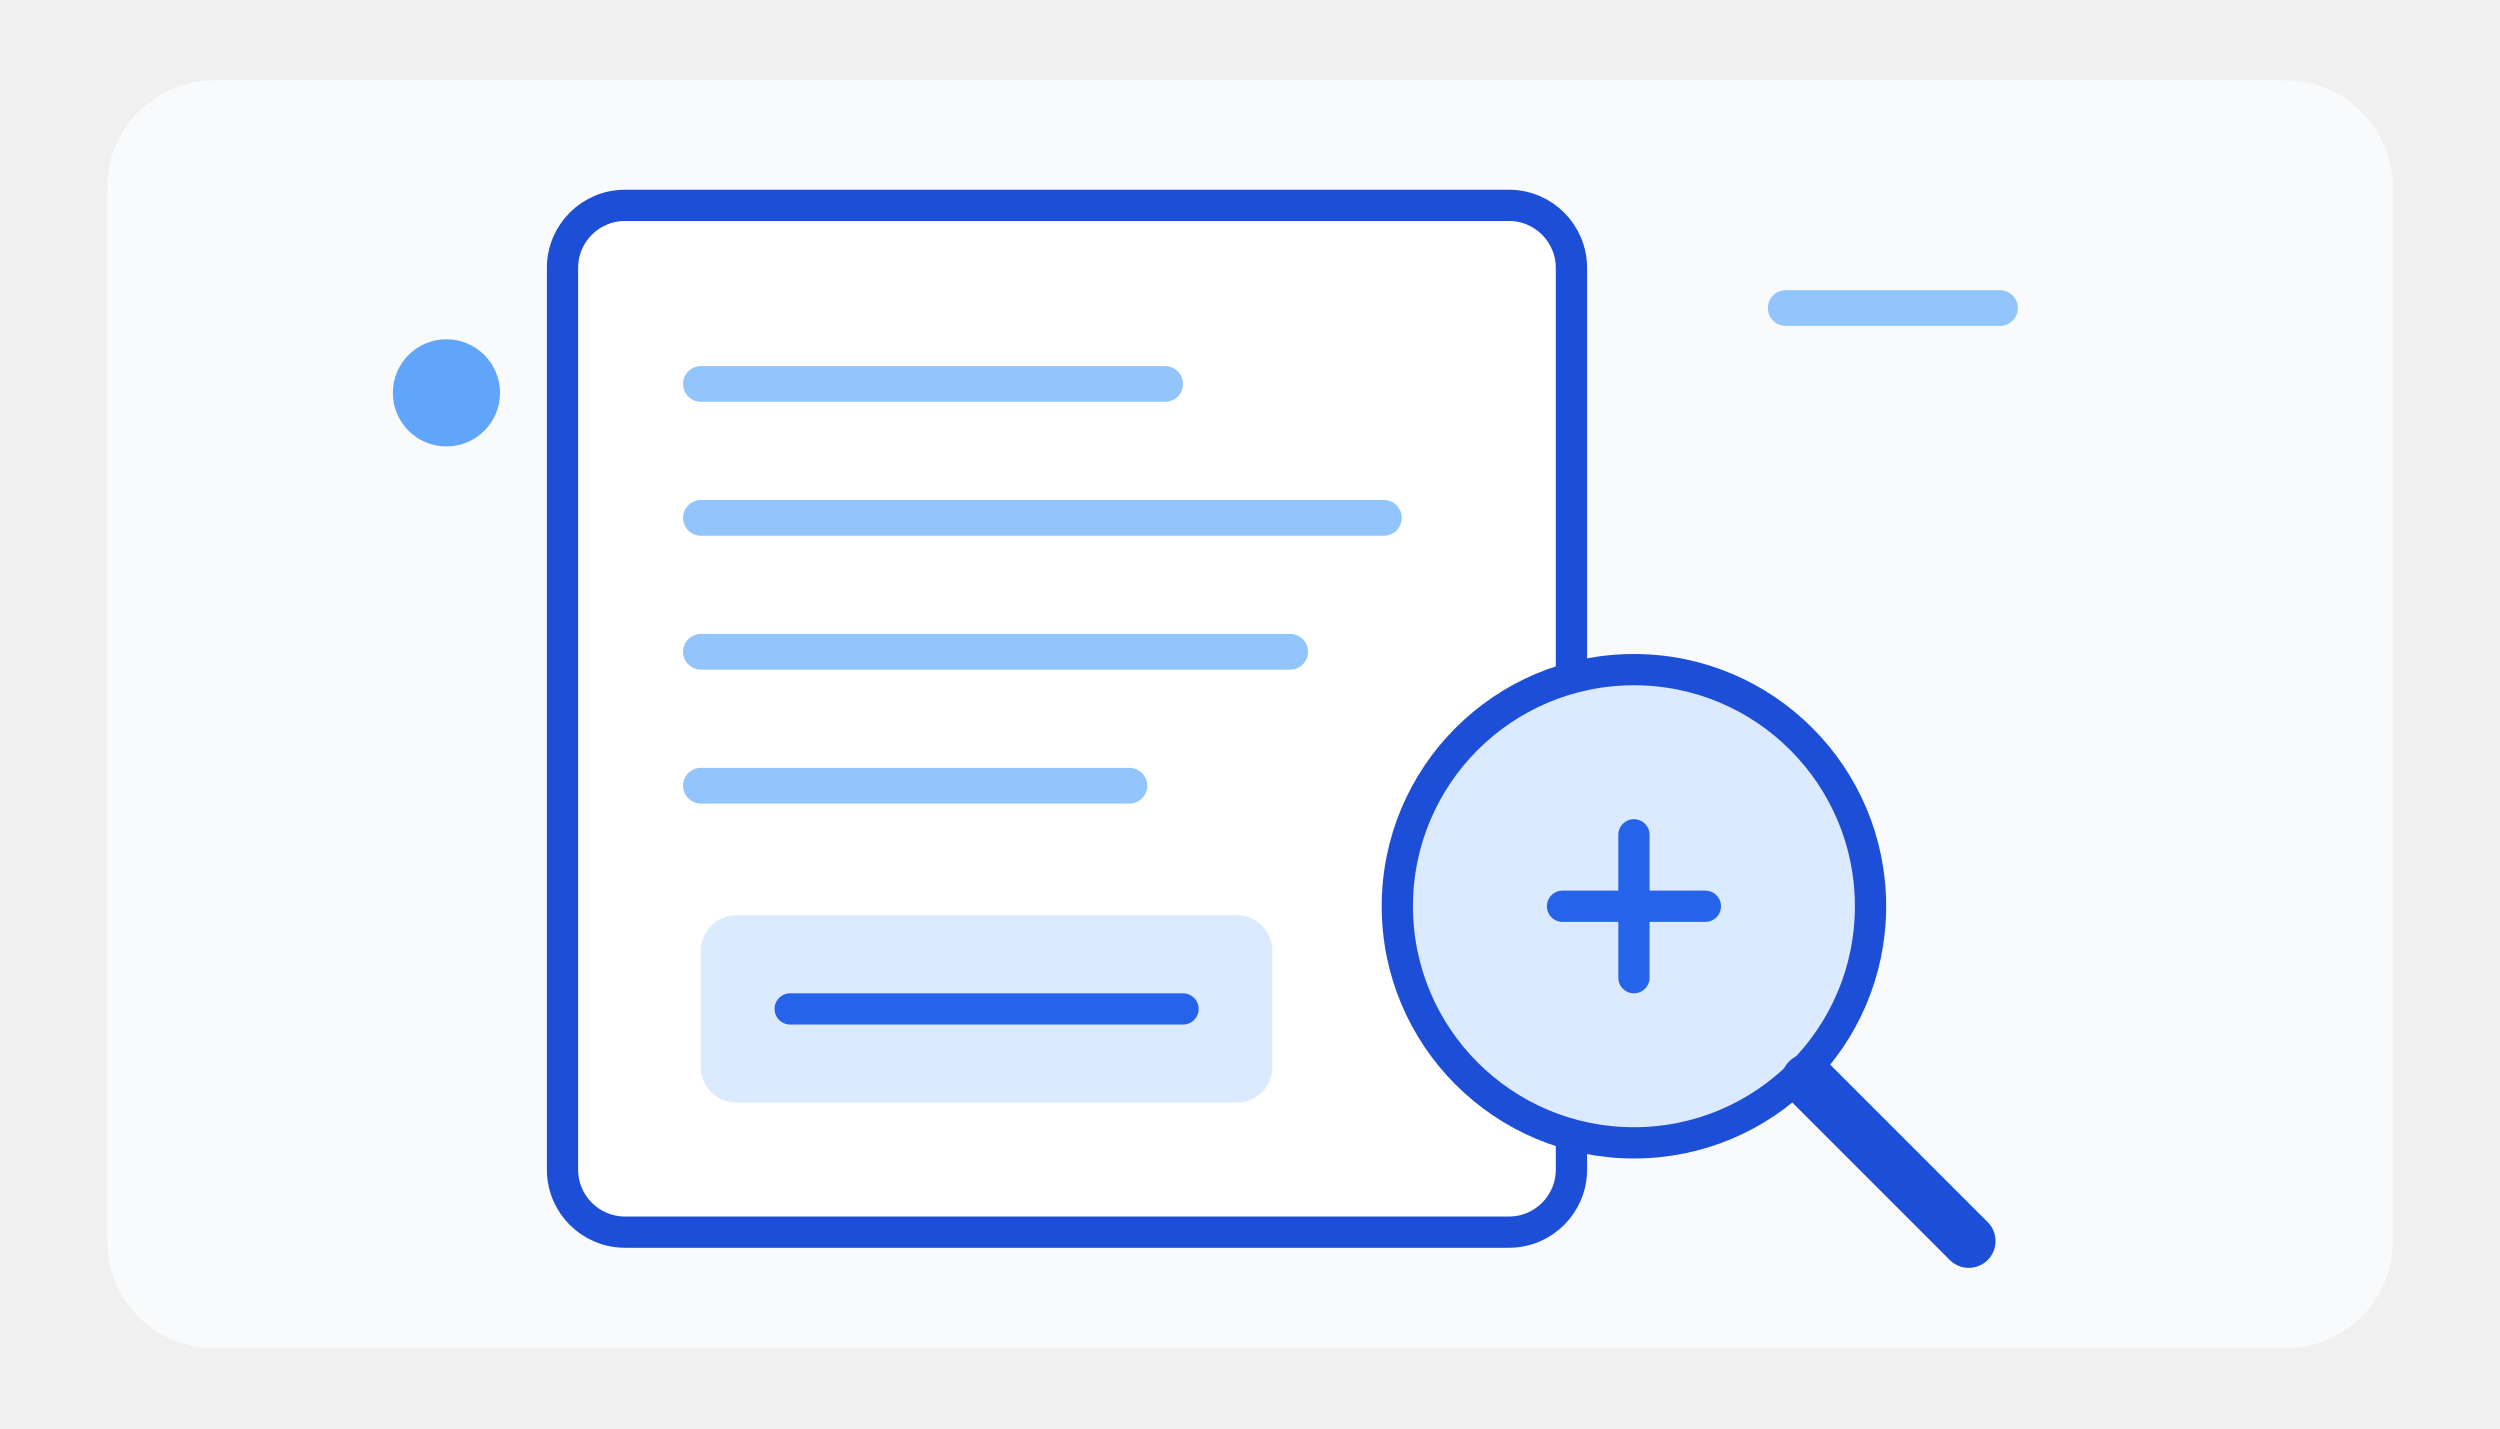
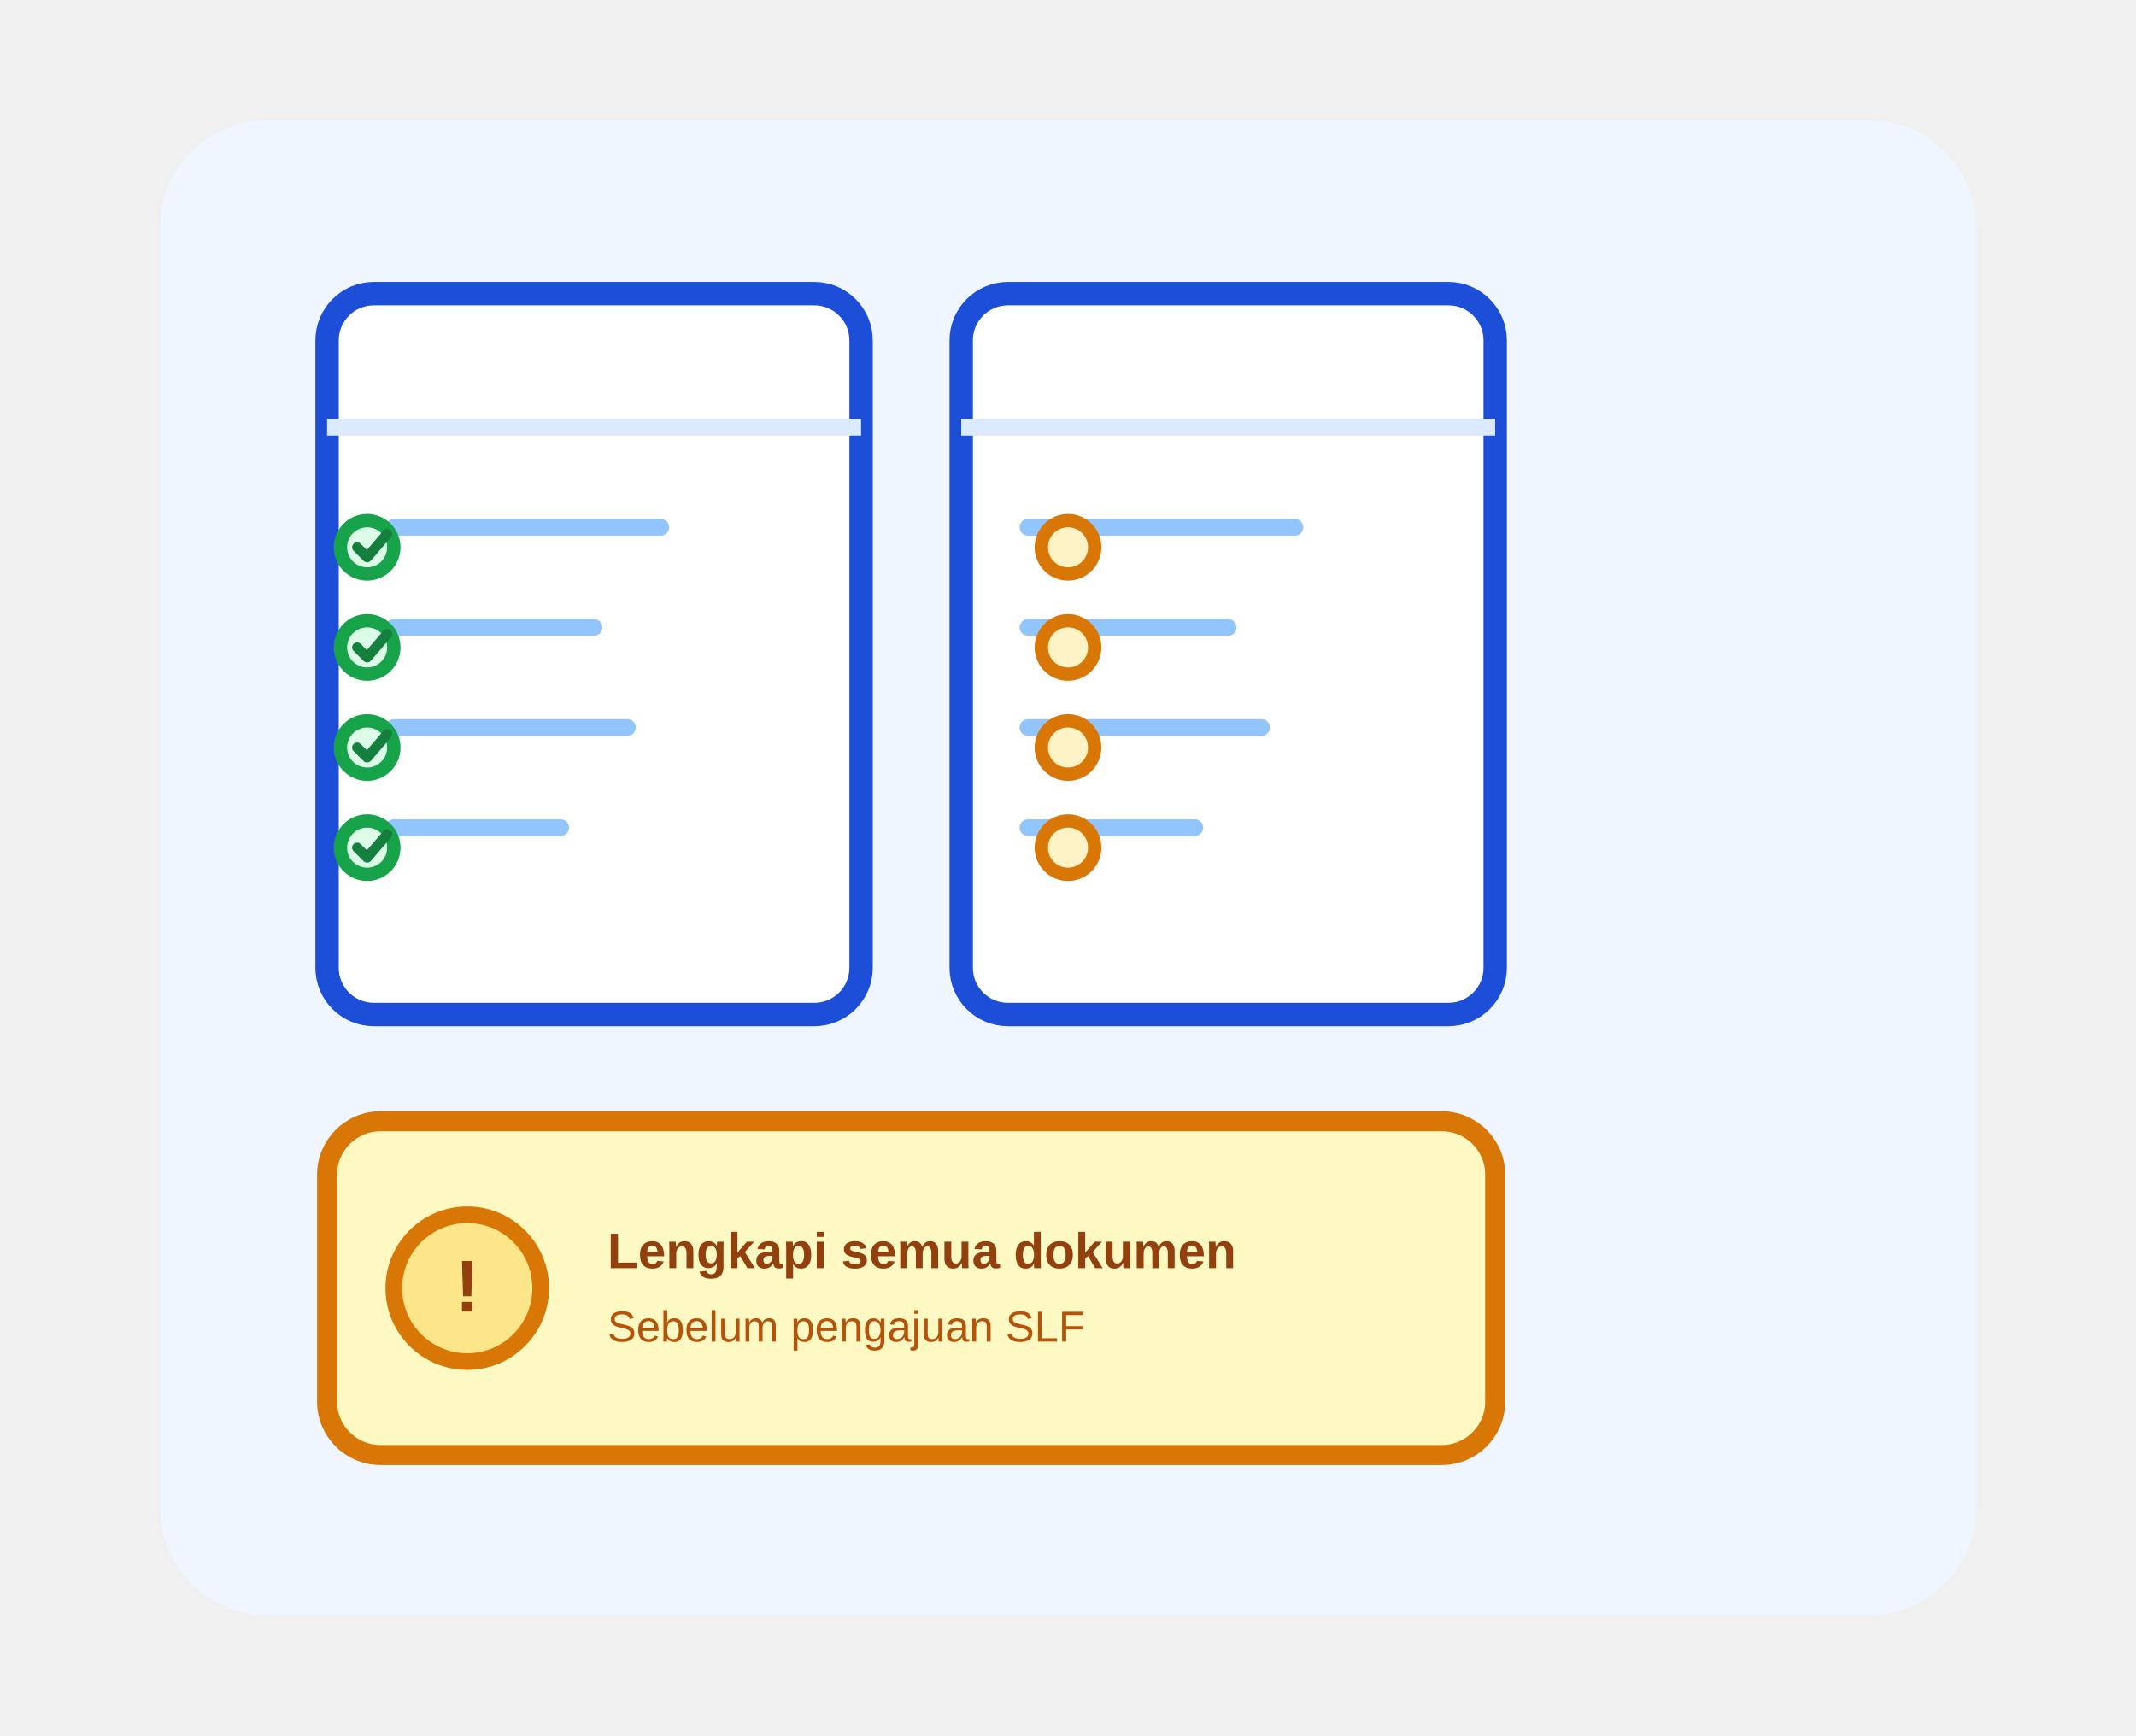
- <svg xmlns="http://www.w3.org/2000/svg" viewBox="0 0 560 320" fill="none" role="img" aria-labelledby="title desc">
-   <rect x="24" y="18" width="512" height="284" rx="24" fill="#F8FAFC" />
-   <rect x="126" y="46" width="226" height="230" rx="14" fill="#fff" stroke="#1D4ED8" stroke-width="7" />
-   <path d="M157 86h104m-104 30h153m-153 30h132m-132 30h96" stroke="#93C5FD" stroke-width="8" stroke-linecap="round" />
-   <rect x="157" y="205" width="128" height="42" rx="8" fill="#DBEAFE" />
-   <path d="M177 226h88" stroke="#2563EB" stroke-width="7" stroke-linecap="round" />
-   <circle cx="366" cy="203" r="53" fill="#DBEAFE" stroke="#1D4ED8" stroke-width="7" />
-   <path d="m405 242 36 36" stroke="#1D4ED8" stroke-width="12" stroke-linecap="round" />
-   <path d="M350 203h32m-16-16v32" stroke="#2563EB" stroke-width="7" stroke-linecap="round" />
-   <circle cx="100" cy="88" r="12" fill="#60A5FA" />
-   <path d="M400 69h48" stroke="#93C5FD" stroke-width="8" stroke-linecap="round" />
+ <svg xmlns="http://www.w3.org/2000/svg" viewBox="0 0 640 520" fill="none" role="img" aria-labelledby="title desc">
+   <rect x="48" y="36" width="544" height="448" rx="32" fill="#EFF6FF" />
+   <rect x="98" y="88" width="160" height="216" rx="14" fill="#fff" stroke="#1D4ED8" stroke-width="7" />
+   <path d="M98 128H258" stroke="#DBEAFE" stroke-width="5" />
+   <path d="M118 158h80M118 188h60M118 218h70M118 248h50" stroke="#93C5FD" stroke-width="5" stroke-linecap="round" />
+   <circle cx="110" cy="164" r="8" fill="#DCFCE7" stroke="#16A34A" stroke-width="4" />
+   <path d="m107 164 3 3 6-7" stroke="#15803D" stroke-width="3" stroke-linecap="round" stroke-linejoin="round" />
+   <circle cx="110" cy="194" r="8" fill="#DCFCE7" stroke="#16A34A" stroke-width="4" />
+   <path d="m107 194 3 3 6-7" stroke="#15803D" stroke-width="3" stroke-linecap="round" stroke-linejoin="round" />
+   <circle cx="110" cy="224" r="8" fill="#DCFCE7" stroke="#16A34A" stroke-width="4" />
+   <path d="m107 224 3 3 6-7" stroke="#15803D" stroke-width="3" stroke-linecap="round" stroke-linejoin="round" />
+   <circle cx="110" cy="254" r="8" fill="#DCFCE7" stroke="#16A34A" stroke-width="4" />
+   <path d="m107 254 3 3 6-7" stroke="#15803D" stroke-width="3" stroke-linecap="round" stroke-linejoin="round" />
+   <rect x="288" y="88" width="160" height="216" rx="14" fill="#fff" stroke="#1D4ED8" stroke-width="7" />
+   <path d="M288 128H448" stroke="#DBEAFE" stroke-width="5" />
+   <path d="M308 158h80M308 188h60M308 218h70M308 248h50" stroke="#93C5FD" stroke-width="5" stroke-linecap="round" />
+   <circle cx="320" cy="164" r="8" fill="#FEF3C7" stroke="#D97706" stroke-width="4" />
+   <circle cx="320" cy="194" r="8" fill="#FEF3C7" stroke="#D97706" stroke-width="4" />
+   <circle cx="320" cy="224" r="8" fill="#FEF3C7" stroke="#D97706" stroke-width="4" />
+   <circle cx="320" cy="254" r="8" fill="#FEF3C7" stroke="#D97706" stroke-width="4" />
+   <rect x="98" y="336" width="350" height="100" rx="16" fill="#FEF9C3" stroke="#D97706" stroke-width="6" />
+   <circle cx="140" cy="386" r="22" fill="#FDE68A" stroke="#D97706" stroke-width="5" />
+   <text x="140" y="393" text-anchor="middle" font-family="Arial,sans-serif" font-size="22" font-weight="700" fill="#92400E">!</text>
+   <text x="182" y="380" font-family="Arial,sans-serif" font-size="15" font-weight="600" fill="#92400E">Lengkapi semua dokumen</text>
+   <text x="182" y="402" font-family="Arial,sans-serif" font-size="13" fill="#B45309">Sebelum pengajuan SLF</text>
</svg>
